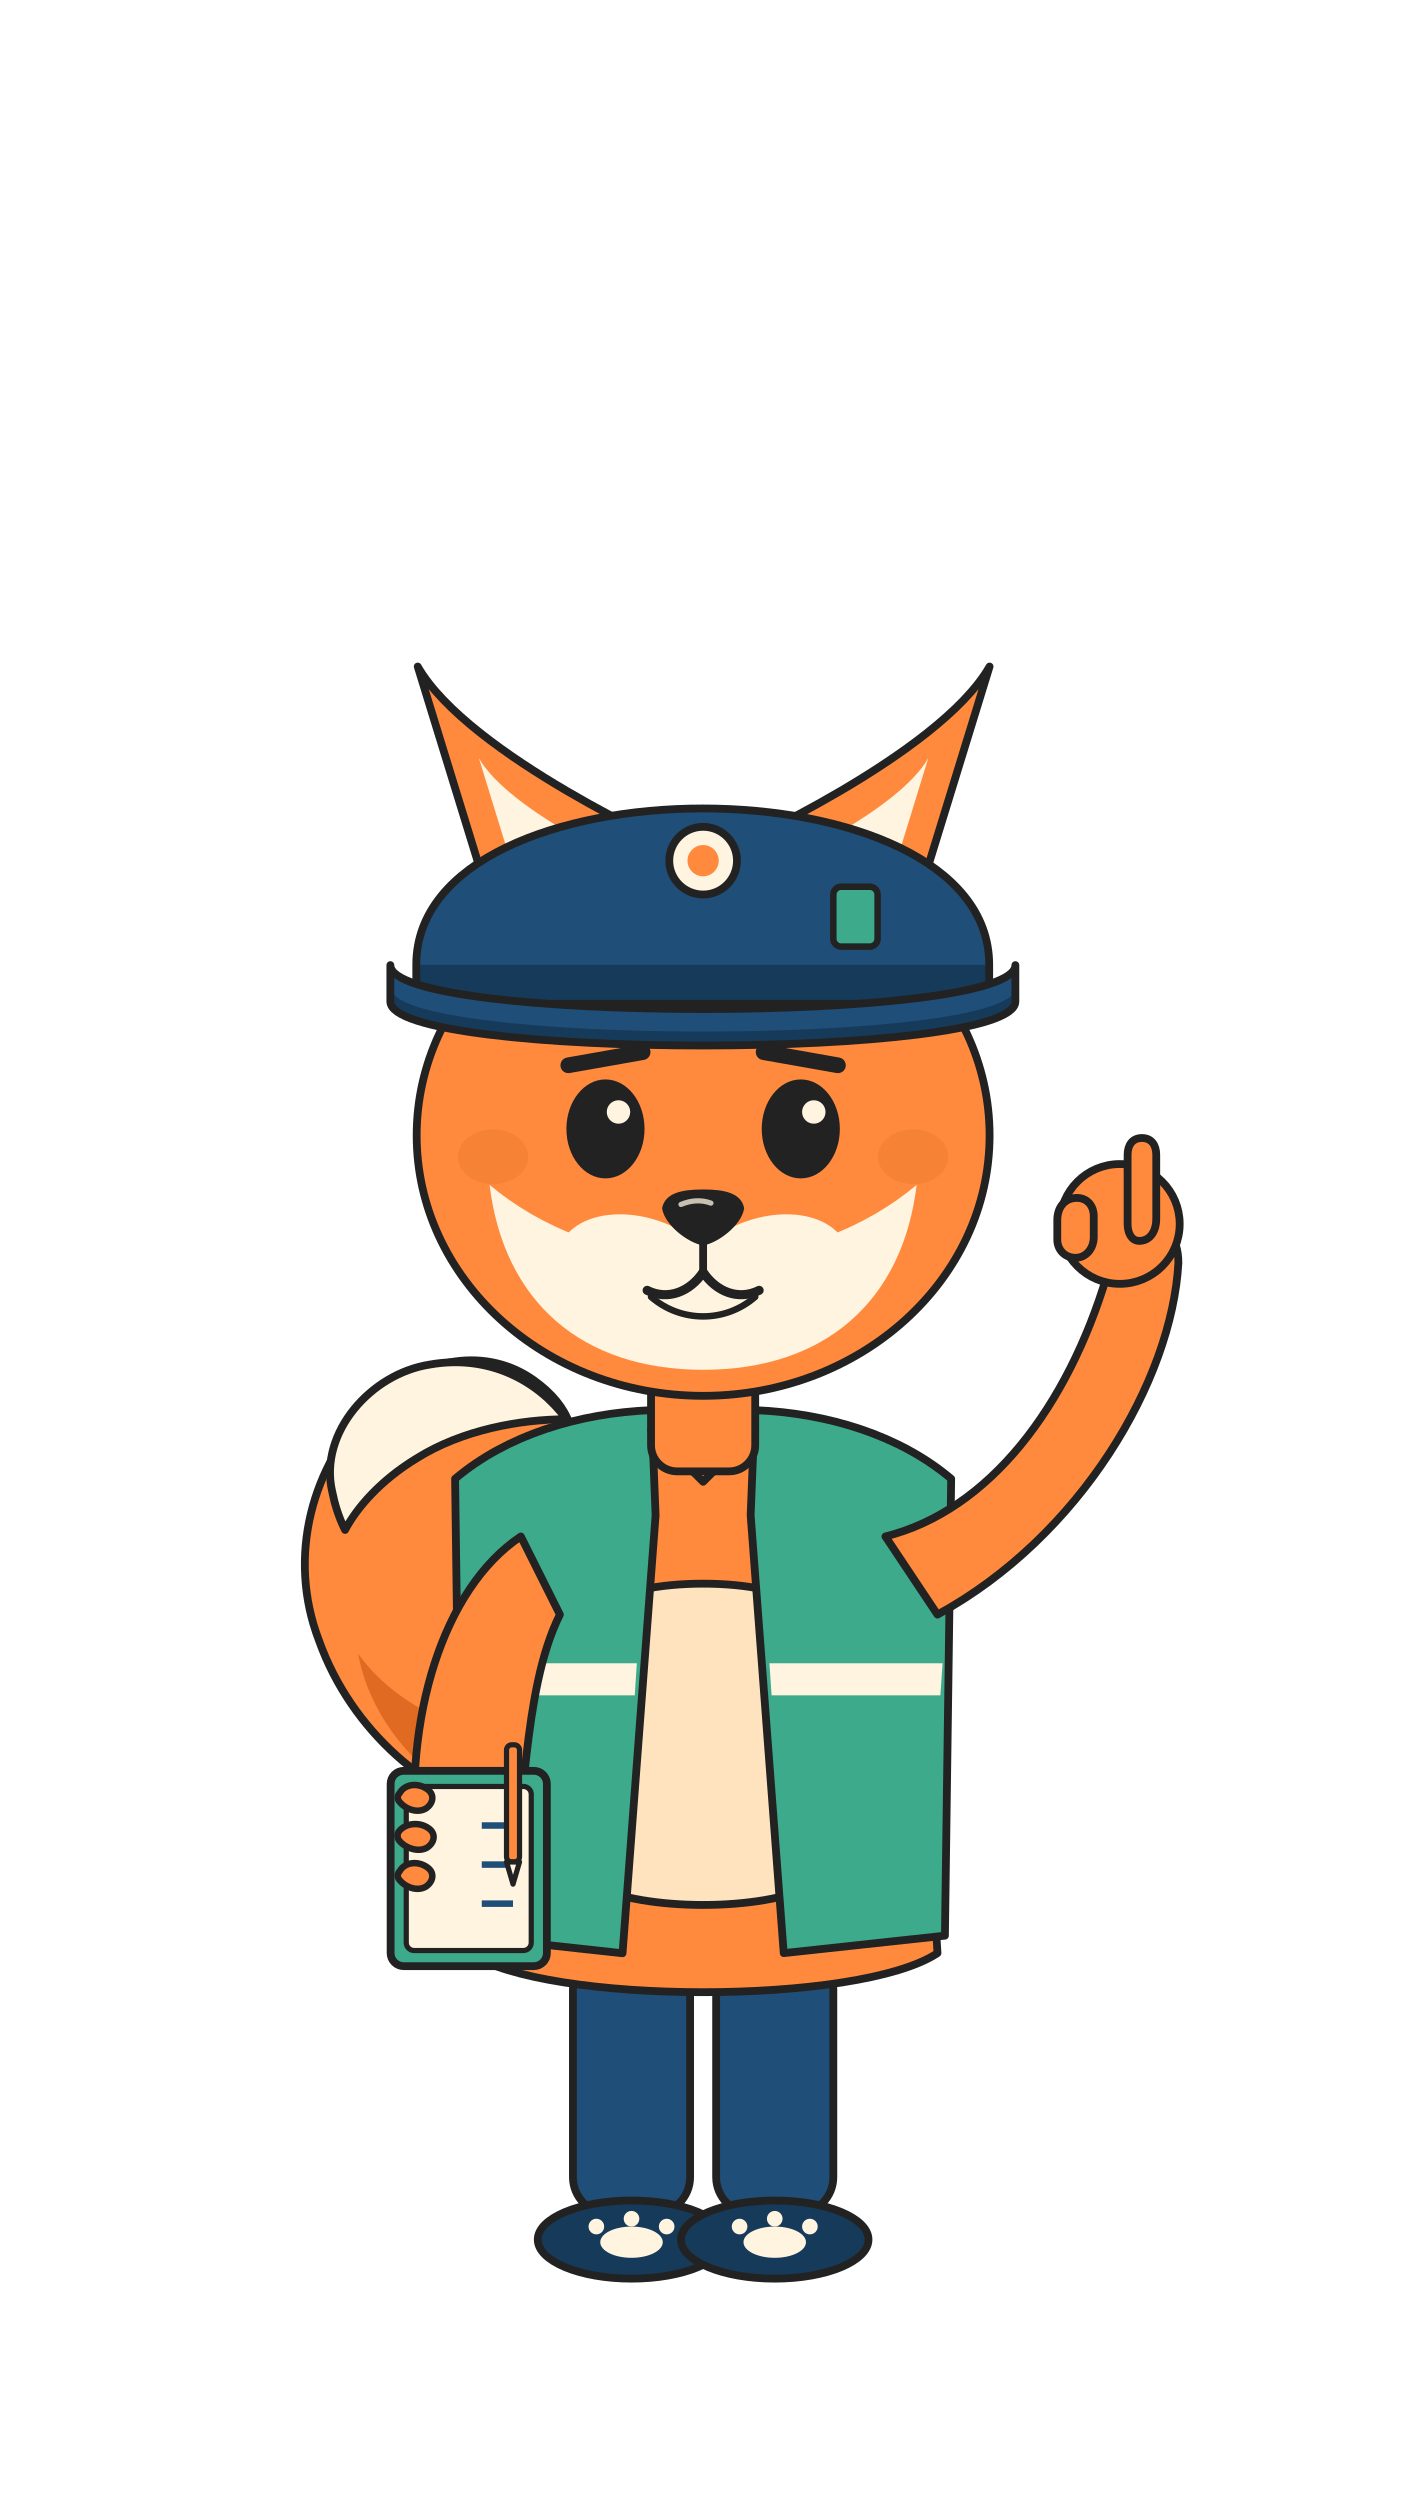
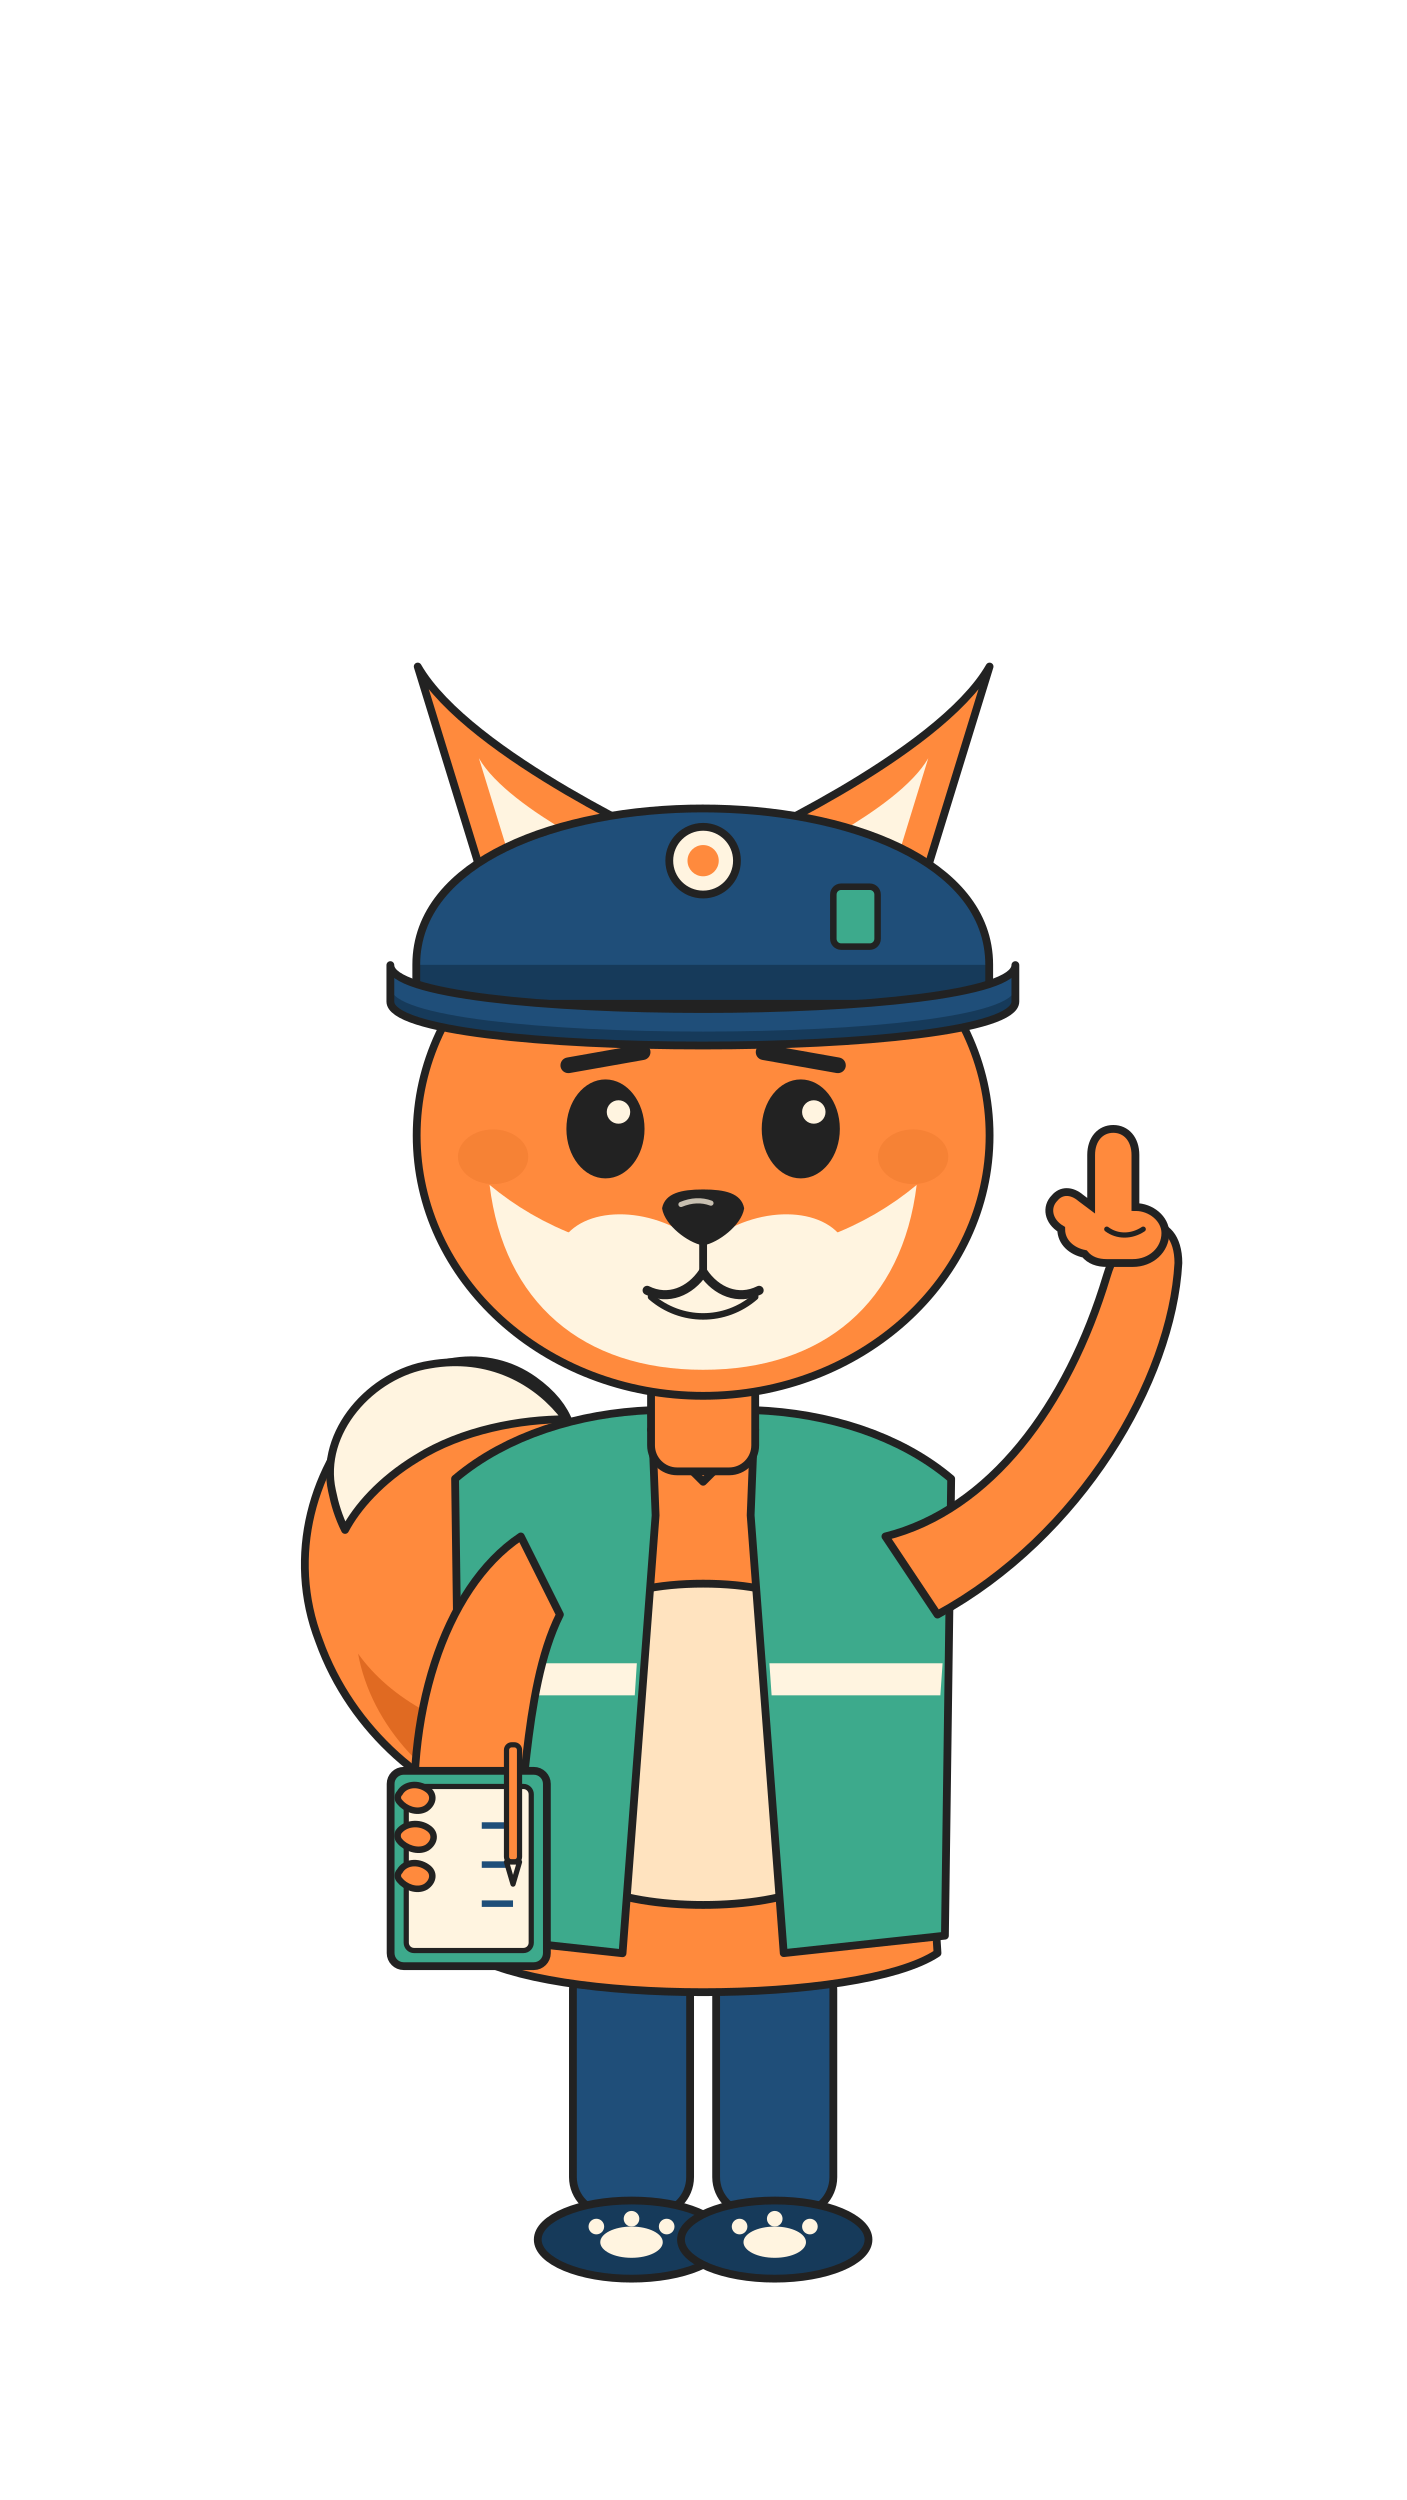
<svg xmlns="http://www.w3.org/2000/svg" version="1.1" id="Слой_1" x="0px" y="0px" viewBox="0 0 1080 1920" style="enable-background:new 0 0 1080 1920;" xml:space="preserve">
  <style type="text/css">
	.st0{fill:none;}
	.st1{fill:#FF8A3D;stroke:#222222;stroke-width:6;stroke-linejoin:round;}
	.st2{fill:#FFF4E0;stroke:#222222;stroke-width:6;stroke-linejoin:round;}
	.st3{fill:#E06A22;}
	.st4{fill:#1F4E79;stroke:#222222;stroke-width:6;}
	.st5{fill:#163A5A;stroke:#222222;stroke-width:6;}
	.st6{fill:#FFF4E0;}
	.st7{fill:#FFE3BF;stroke:#222222;stroke-width:6;stroke-linejoin:round;}
	.st8{fill:#3DAA8C;stroke:#222222;stroke-width:6;stroke-linejoin:round;}
	.st9{fill:none;stroke:#222222;stroke-width:6;stroke-linecap:round;stroke-linejoin:round;}
	.st10{fill:#FF8A3D;stroke:#222222;stroke-width:6;}
	.st11{fill:#3DAA8C;stroke:#222222;stroke-width:6;}
	.st12{fill:#FFF4E0;stroke:#222222;stroke-width:4;}
	.st13{fill:none;stroke:#1F4E79;stroke-width:5;}
	.st14{fill:#FF8A3D;stroke:#222222;stroke-width:4;}
	.st15{fill:#FFF4E0;stroke:#222222;stroke-width:4;stroke-linejoin:round;}
	.st16{fill:#FF8A3D;stroke:#222222;stroke-width:5;}
	.st17{fill:#222222;}
	.st18{display:none;}
	.st19{display:inline;fill:none;stroke:#222222;stroke-width:8;stroke-linecap:round;}
	.st20{display:inline;fill:#222222;}
	.st21{fill:#222222;stroke:#222222;stroke-width:3;stroke-linejoin:round;}
	.st22{opacity:0.75;fill:none;stroke:#FFF4E0;stroke-width:4;stroke-linecap:round;enable-background:new    ;}
	.st23{fill:none;stroke:#222222;stroke-width:6;stroke-linecap:round;}
	.st24{fill:none;stroke:#222222;stroke-width:7;stroke-linecap:round;stroke-linejoin:round;}
	.st25{fill:none;stroke:#222222;stroke-width:5;stroke-linecap:round;}
	.st26{display:inline;fill:#E06A22;}
	.st27{display:inline;opacity:0.75;fill:#FFF4E0;enable-background:new    ;}
	.st28{opacity:0.28;fill:#E06A22;enable-background:new    ;}
	.st29{fill:#1F4E79;}
	.st30{fill:#163A5A;}
	.st31{fill:#FFF4E0;stroke:#222222;stroke-width:6;}
	.st32{fill:#FF8A3D;}
	.st33{fill:#3DAA8C;stroke:#222222;stroke-width:5;}
	.st34{fill:none;stroke:#222222;stroke-width:6;stroke-linejoin:round;}
	.st35{display:inline;fill:none;}
	.st36{display:inline;fill:#FF8A3D;stroke:#222222;stroke-width:6;stroke-linejoin:round;}
	.st37{display:inline;fill:#FF8A3D;stroke:#222222;stroke-width:6;}
	.st38{display:inline;fill:#3DAA8C;stroke:#222222;stroke-width:6;}
	.st39{display:inline;fill:#FFF4E0;}
</style>
  <g id="mascot_root">
    <g id="mascot_tail">
      <circle id="tail_base" class="st0" cx="360" cy="1420" r="2" />
      <path id="tail_fluff" class="st1" d="M390,1395    C330,1380 270,1330 245,1260    C220,1195 240,1125 285,1080    C325,1040 375,1035 410,1060    C438,1080 447,1105 435,1135    C410,1195 400,1265 420,1330    C428,1355 440,1375 450,1390    C430,1405 410,1405 390,1395 Z" />
      <path id="tail_shade" class="st3" d="M390,1395    C330,1375 285,1325 275,1270    C300,1305 345,1330 405,1340    C415,1360 430,1378 450,1390    C430,1405 410,1405 390,1395 Z" />
      <path id="tail_tip" class="st2" d="M255,1145    C245,1100 285,1055 330,1048    C375,1040 413,1060 435,1090    C400,1090 355,1098 320,1120    C292,1137 274,1158 265,1175    C260,1165 257,1155 255,1145 Z" />
    </g>
    <g id="leg_l">
      <path id="leg_l_shape" class="st4" d="M468,1500h34c15.5,0,28,12.5,28,28v144c0,15.5-12.5,28-28,28h-34c-15.5,0-28-12.5-28-28    v-144C440,1512.5,452.5,1500,468,1500z" />
      <ellipse id="foot_l" class="st5" cx="485" cy="1720" rx="72" ry="30" />
      <ellipse id="paw_l_big" class="st6" cx="485" cy="1722" rx="24" ry="12" />
      <circle id="paw_l_toe1" class="st6" cx="458" cy="1710" r="6" />
      <circle id="paw_l_toe2" class="st6" cx="485" cy="1704" r="6" />
      <circle id="paw_l_toe3" class="st6" cx="512" cy="1710" r="6" />
    </g>
    <g id="leg_r">
      <path id="leg_r_shape" class="st4" d="M578,1500h34c15.5,0,28,12.5,28,28v144c0,15.5-12.5,28-28,28h-34c-15.5,0-28-12.5-28-28    v-144C550,1512.5,562.5,1500,578,1500z" />
      <ellipse id="foot_r" class="st5" cx="595" cy="1720" rx="72" ry="30" />
      <ellipse id="paw_r_big" class="st6" cx="595" cy="1722" rx="24" ry="12" />
      <circle id="paw_r_toe1" class="st6" cx="568" cy="1710" r="6" />
      <circle id="paw_r_toe2" class="st6" cx="595" cy="1704" r="6" />
      <circle id="paw_r_toe3" class="st6" cx="622" cy="1710" r="6" />
    </g>
    <g id="torso">
      <path id="torso_shape" class="st1" d="M380,1180c0-60,80-90,160-90s160,30,160,90l20,320c-60,40-300,40-360,0L380,1180z" />
      <path id="belly" class="st7" d="M465,1235c15-25,135-25,150,0l10,213c-40,20-130,20-170,0L465,1235z" />
      <path id="vest_right" class="st8" d="M579.7,1083c55.6,2.2,111.1,19.1,150.8,52.7l-4.8,350.9L601.9,1500l-25.4-336.3L579.7,1083z" />
      <path id="vest_left" class="st8" d="M500.3,1083c-55.6,2.2-111.1,19.1-150.8,52.7l4.8,350.9l123.8,13.5l25.4-336.3L500.3,1083z" />
      <path id="vest_collar" class="st9" d="M500,1098l40,40l40-40" />
      <path id="vest_stripe_r" class="st6" d="M590.9,1277.4h133l-1.7,24.6H592.6L590.9,1277.4z" />
      <path id="vest_stripe_l" class="st6" d="M489.1,1277.4h-133l1.7,24.6h129.7L489.1,1277.4z" />
    </g>
    <g id="arm_l">
      <circle id="shoulder_l" class="st0" cx="400" cy="1200" r="2" />
      <path id="arm_l_shape" class="st1" d="M400,1180c-60,40-90,140-80,240c5,40,50,50,70,20c15-40,10-140,40-200L400,1180z" />
      <circle id="hand_l" class="st10" cx="360" cy="1440" r="42" />
    </g>
    <g id="notebook">
      <path id="notebook_cover" class="st11" d="M310,1360h100c5.5,0,10,4.5,10,10v130c0,5.5-4.5,10-10,10H310c-5.5,0-10-4.5-10-10v-130    C300,1364.5,304.5,1360,310,1360z" />
      <path id="notebook_page" class="st12" d="M318,1372h84c3.3,0,6,2.7,6,6v114c0,3.3-2.7,6-6,6h-84c-3.3,0-6-2.7-6-6v-114    C312,1374.7,314.7,1372,318,1372z" />
      <line id="notebook_line_1" class="st13" x1="370" y1="1402" x2="394" y2="1402" />
      <line id="notebook_line_2" class="st13" x1="370" y1="1432" x2="394" y2="1432" />
      <line id="notebook_line_3" class="st13" x1="370" y1="1462" x2="394" y2="1462" />
      <g id="pencil">
        <path id="pencil_body" class="st14" d="M393,1340h2c2.2,0,4,1.8,4,4v82c0,2.2-1.8,4-4,4h-2c-2.2,0-4-1.8-4-4v-82     C389,1341.8,390.8,1340,393,1340z" />
        <polygon id="pencil_tip" class="st15" points="389,1430 394,1447 399,1430    " />
      </g>
      <g id="fingers_l">
        <path id="finger_l_1" class="st16" d="M307,1377     C311,1370 321,1369 328,1374     C334,1378 333,1385 327,1389     C320,1393 311,1389 307,1384     C305,1382 305,1379 307,1377 Z" />
        <path id="finger_l_2" class="st16" d="M306,1407     C311,1400 322,1399 329,1404     C335,1408 334,1415 328,1419     C321,1423 311,1419 307,1414     C305,1412 305,1409 306,1407 Z" />
        <path id="finger_l_3" class="st16" d="M307,1437     C311,1430 321,1429 328,1434     C334,1438 333,1445 327,1449     C320,1453 311,1449 307,1444     C305,1442 305,1439 307,1437 Z" />
      </g>
    </g>
    <g id="neck_group">
      <circle id="neck" class="st0" cx="540" cy="1100" r="2" />
      <path id="neck_shape" class="st10" d="M520,1040h40c11,0,20,9,20,20v50c0,11-9,20-20,20h-40c-11,0-20-9-20-20v-50    C500,1049,509,1040,520,1040z" />
    </g>
    <g id="head">
      <g id="ear_r">
        <circle id="ear_base_r" class="st0" cx="660" cy="751.9" r="2" />
        <path id="ear_r_outer" class="st1" d="M680,771.9l80-260c-39.2,68.4-200,140-200,140L680,771.9z" />
        <path id="ear_r_outer_00000032618503597196450460000009532253342876689794_" class="st6" d="M665.1,737.6l47.8-155.3     C689.5,623.2,593.5,666,593.5,666L665.1,737.6z" />
      </g>
      <g id="ear_l">
        <circle id="ear_base_l" class="st0" cx="420.8" cy="751.9" r="2" />
        <path id="ear_l_outer_00000140717819229899656130000006764216456367183752_" class="st1" d="M400.8,771.9l-80-260     c39.2,68.4,200,140,200,140L400.8,771.9z" />
        <path id="ear_l_outer" class="st6" d="M415.6,737.6l-47.8-155.3c23.4,40.8,119.4,83.6,119.4,83.6L415.6,737.6z" />
      </g>
      <ellipse id="face" class="st10" cx="540" cy="872" rx="220" ry="200" />
      <g id="eyes_open">
        <ellipse id="eye_l_open" class="st17" cx="465" cy="867" rx="30" ry="38" />
        <ellipse id="eye_r_open" class="st17" cx="615" cy="867" rx="30" ry="38" />
        <circle id="eye_l_glint" class="st6" cx="475" cy="854" r="9" />
        <circle id="eye_r_glint" class="st6" cx="625" cy="854" r="9" />
      </g>
      <g id="eyes_closed" class="st18">
        <path id="eye_l_closed" class="st19" d="M435,867c20,10,40,10,60,0" />
        <path id="eye_r_closed" class="st19" d="M585,867c20,10,40,10,60,0" />
      </g>
      <g id="eyes_happy" class="st18">
        <path id="eye_l_happy" class="st19" d="M435,877c20-20,40-20,60,0" />
        <path id="eye_r_happy" class="st19" d="M585,877c20-20,40-20,60,0" />
      </g>
      <g id="brows_neutral">
        <path id="brow_l_neutral" class="st17" d="M492.5,802.1l-57.1,10.1c-3.3,0.6-5.4,3.7-4.9,7l0,0c0.6,3.3,3.7,5.4,7,4.9l57.1-10.1     c3.3-0.6,5.4-3.7,4.9-7l0,0C498.9,803.7,495.8,801.5,492.5,802.1z" />
        <path id="brow_r_neutral" class="st17" d="M587.5,802.1l57.1,10.1c3.3,0.6,5.4,3.7,4.9,7l0,0c-0.6,3.3-3.7,5.4-7,4.9l-57.1-10.1     c-3.3-0.6-5.4-3.7-4.9-7l0,0C581.1,803.7,584.2,801.5,587.5,802.1z" />
      </g>
      <g id="brows_up" class="st18">
        <path id="brow_l_up" class="st20" d="M436,787h58c3.3,0,6,2.7,6,6l0,0c0,3.3-2.7,6-6,6h-58c-3.3,0-6-2.7-6-6l0,0     C430,789.7,432.7,787,436,787z" />
        <path id="brow_r_up" class="st20" d="M586,787h58c3.3,0,6,2.7,6,6l0,0c0,3.3-2.7,6-6,6h-58c-3.3,0-6-2.7-6-6l0,0     C580,789.7,582.7,787,586,787z" />
      </g>
      <g>
        <path id="muzzle" class="st6" d="M376,910c38.3,32,92.9,56,164,56s125.7-24,164-56c-10.9,90-71.1,142-164,142S386.9,1000,376,910     z" />
        <path id="muzzle_lobe_r" class="st6" d="M643.8,947.1c-21.9-23.4-76.5-18.7-109.3,15.6c10.9,37.4,41.9,48.3,72.8,31.2     C627.4,982.9,638.3,965.8,643.8,947.1z" />
        <path id="muzzle_lobe_l" class="st6" d="M436.2,947.1c21.9-23.4,76.5-18.7,109.3,15.6c-10.9,37.4-41.9,48.3-72.8,31.2     C452.6,982.9,441.7,965.8,436.2,947.1z" />
      </g>
      <path id="nose" class="st21" d="M510,928c2-10,13-13,30-13s28,3,30,13c-2,12-19,25-30,27C529,953,512,940,510,928z" />
      <path id="nose_glint" class="st22" d="M523,925c8-3.3,15.7-3.7,23-1" />
      <g id="mouth_smile">
        <path id="philtrum" class="st23" d="M540,952v25" />
        <path id="smile_path" class="st24" d="M540,977c-10,15-27,22-43,14 M540,977c10,15,27,22,43,14" />
        <path id="smile_lower" class="st25" d="M500,996c23,20,57,20,80,0" />
      </g>
      <g id="mouth_open" class="st18">
        <path id="mouth_open_shape" class="st20" d="M505,980c5-17,25-19,35-7c10-12,30-10,35,7c4,21-15,40-35,40S501,1001,505,980z" />
        <path id="tongue" class="st26" d="M520,1002c13.3-7.3,26.7-7.3,40,0c-3.3,10-10,15-20,15S523.3,1012,520,1002z" />
      </g>
      <g id="mouth_wow" class="st18">
        <ellipse id="mouth_wow_circle" class="st20" cx="540" cy="996" rx="19" ry="27" />
        <ellipse id="mouth_wow_glint" class="st27" cx="534" cy="986" rx="5" ry="7" />
      </g>
      <ellipse id="cheek_r" class="st28" cx="701.3" cy="888.4" rx="27" ry="21" />
      <ellipse id="cheek_l" class="st28" cx="378.7" cy="888.4" rx="27" ry="21" />
    </g>
    <g id="helmet">
      <path id="helmet_dome" class="st29" d="M319.7,741c0-160,440-160,440,0v30h-440V741z" />
      <path id="helmet_shade" class="st30" d="M318.4,741h441.4v30H318.4V741z" />
      <circle id="helmet_lamp" class="st31" cx="540" cy="661" r="26" />
      <circle id="helmet_lamp_core" class="st32" cx="540" cy="661" r="12" />
      <path id="helmet_badge" class="st33" d="M646,681h22c3.3,0,6,2.7,6,6v34c0,3.3-2.7,6-6,6h-22c-3.3,0-6-2.7-6-6v-34    C640,683.7,642.7,681,646,681z" />
      <path id="helmet_dome_00000177448005970011469510000003922529479375104905_" class="st34" d="M319.7,740.9c0-160,440-160,440,0v30    h-440V740.9z" />
      <path id="helmet_visor" class="st29" d="M300,741.5c0,45,480,45,480,0v28c0,45-480,45-480,0V741.5z" />
      <path id="helmet_visor_00000047770413116469546630000004359206333670694311_" class="st30" d="M300,758.5c0,45,480,45,480,0v11    c0,45-480,45-480,0V758.5z" />
      <path id="helmet_visor_00000114056246138900123340000000171707712890860959_" class="st34" d="M299.8,741.2c0,45,480,45,480,0v28    c0,45-480,45-480,0V741.2z" />
    </g>
    <g id="arm_r_point">
      <circle id="shoulder_r" class="st0" cx="680" cy="1200" r="2" />
      <path id="arm_r_point_shape" class="st1" d="M680,1180c80-20,140-100,170-200c15-50,55-50,55-10c-5,90-75,210-185,270L680,1180z" />
-       <circle id="hand_r_point" class="st10" cx="860" cy="940" r="46" />
-       <path id="finger_r" class="st10" d="M866,934    L866,887    C866,879 870,874 877,874    C884,874 888,879 888,887    L888,936    C888,946 883,953 875,953    C869,953 866,947 866,940 Z" />
-       <path id="thumb_r" class="st10" d="M827,920    C835,920 840,926 840,934    L840,950    C840,959 834,966 826,966    C818,966 812,960 812,952    L812,937    C812,927 818,920 827,920 Z" />
+       <path id="hand_r_point" class="st10" d="M833,963    C823,961 815,954 815,944    C805,938 803,927 810,920    C815,914 823,914 830,920    L838,926    L838,887    C838,875 845,867 855,867    C865,867 872,875 872,887    L872,927    C884,927 895,936 895,947    C895,960 884,970 870,970    L850,970    C843,970 837,968 833,963 Z" />
+       <path id="hand_r_finger_fold" d="M850,944 C858,950 869,950 878,944" fill="none" stroke="#222222" stroke-width="4" stroke-linecap="round" />
    </g>
    <g id="arm_r_wave" class="st18">
      <circle id="shoulder_r_wave" class="st35" cx="680" cy="1200" r="2" />
      <path id="arm_r_wave_shape" class="st36" d="M680,1180c80-40,140-180,120-300c-10-60,50-70,60-20c20,130-10,310-140,380L680,1180z    " />
-       <circle id="hand_r_wave" class="st37" cx="830" cy="840" r="48" />
-       <path id="wave_finger_1" class="st37" d="M801,790L801,790c6.1,0,11,4.9,11,11v48c0,6.1-4.9,11-11,11l0,0c-6.1,0-11-4.9-11-11v-48    C790,794.9,794.9,790,801,790z" />
-       <path id="wave_finger_2" class="st37" d="M831,780L831,780c6.1,0,11,4.9,11,11v58c0,6.1-4.9,11-11,11l0,0c-6.1,0-11-4.9-11-11v-58    C820,784.9,824.9,780,831,780z" />
-       <path id="wave_finger_3" class="st37" d="M861,790L861,790c6.1,0,11,4.9,11,11v48c0,6.1-4.9,11-11,11l0,0c-6.1,0-11-4.9-11-11v-48    C850,794.9,854.9,790,861,790z" />
+       <path id="hand_r_wave" class="st37" d="M793,850    C783,844 781,833 787,824    C789,820 793,817 798,817    L798,802    C798,792 804,786 812,786    C820,786 826,792 826,802    L826,810    L826,793    C826,782 833,776 842,776    C851,776 858,783 858,793    L858,814    L858,804    C858,795 864,789 872,789    C880,789 886,796 886,805    L886,836    C886,859 871,877 850,877    C831,877 814,867 806,853    C801,854 796,853 793,850 Z" />
+       <path id="wave_finger_1" d="M805,826 C812,830 819,830 826,826" fill="none" stroke="#222222" stroke-width="4" stroke-linecap="round" />
+       <path id="wave_finger_2" d="M831,820 C839,824 847,824 854,820" fill="none" stroke="#222222" stroke-width="4" stroke-linecap="round" />
+       <path id="wave_finger_3" d="M862,825 C869,829 876,829 882,825" fill="none" stroke="#222222" stroke-width="4" stroke-linecap="round" />
    </g>
    <g id="lang_accent" class="st18">
      <path id="lang_scarf" class="st38" d="M475,1050h130c13.8,0,25,11.2,25,25l0,0c0,13.8-11.2,25-25,25H475c-13.8,0-25-11.2-25-25    l0,0C450,1061.2,461.2,1050,475,1050z" />
      <rect id="lang_scarf_stripe" x="450" y="1068" class="st39" width="180" height="14" />
    </g>
  </g>
</svg>
